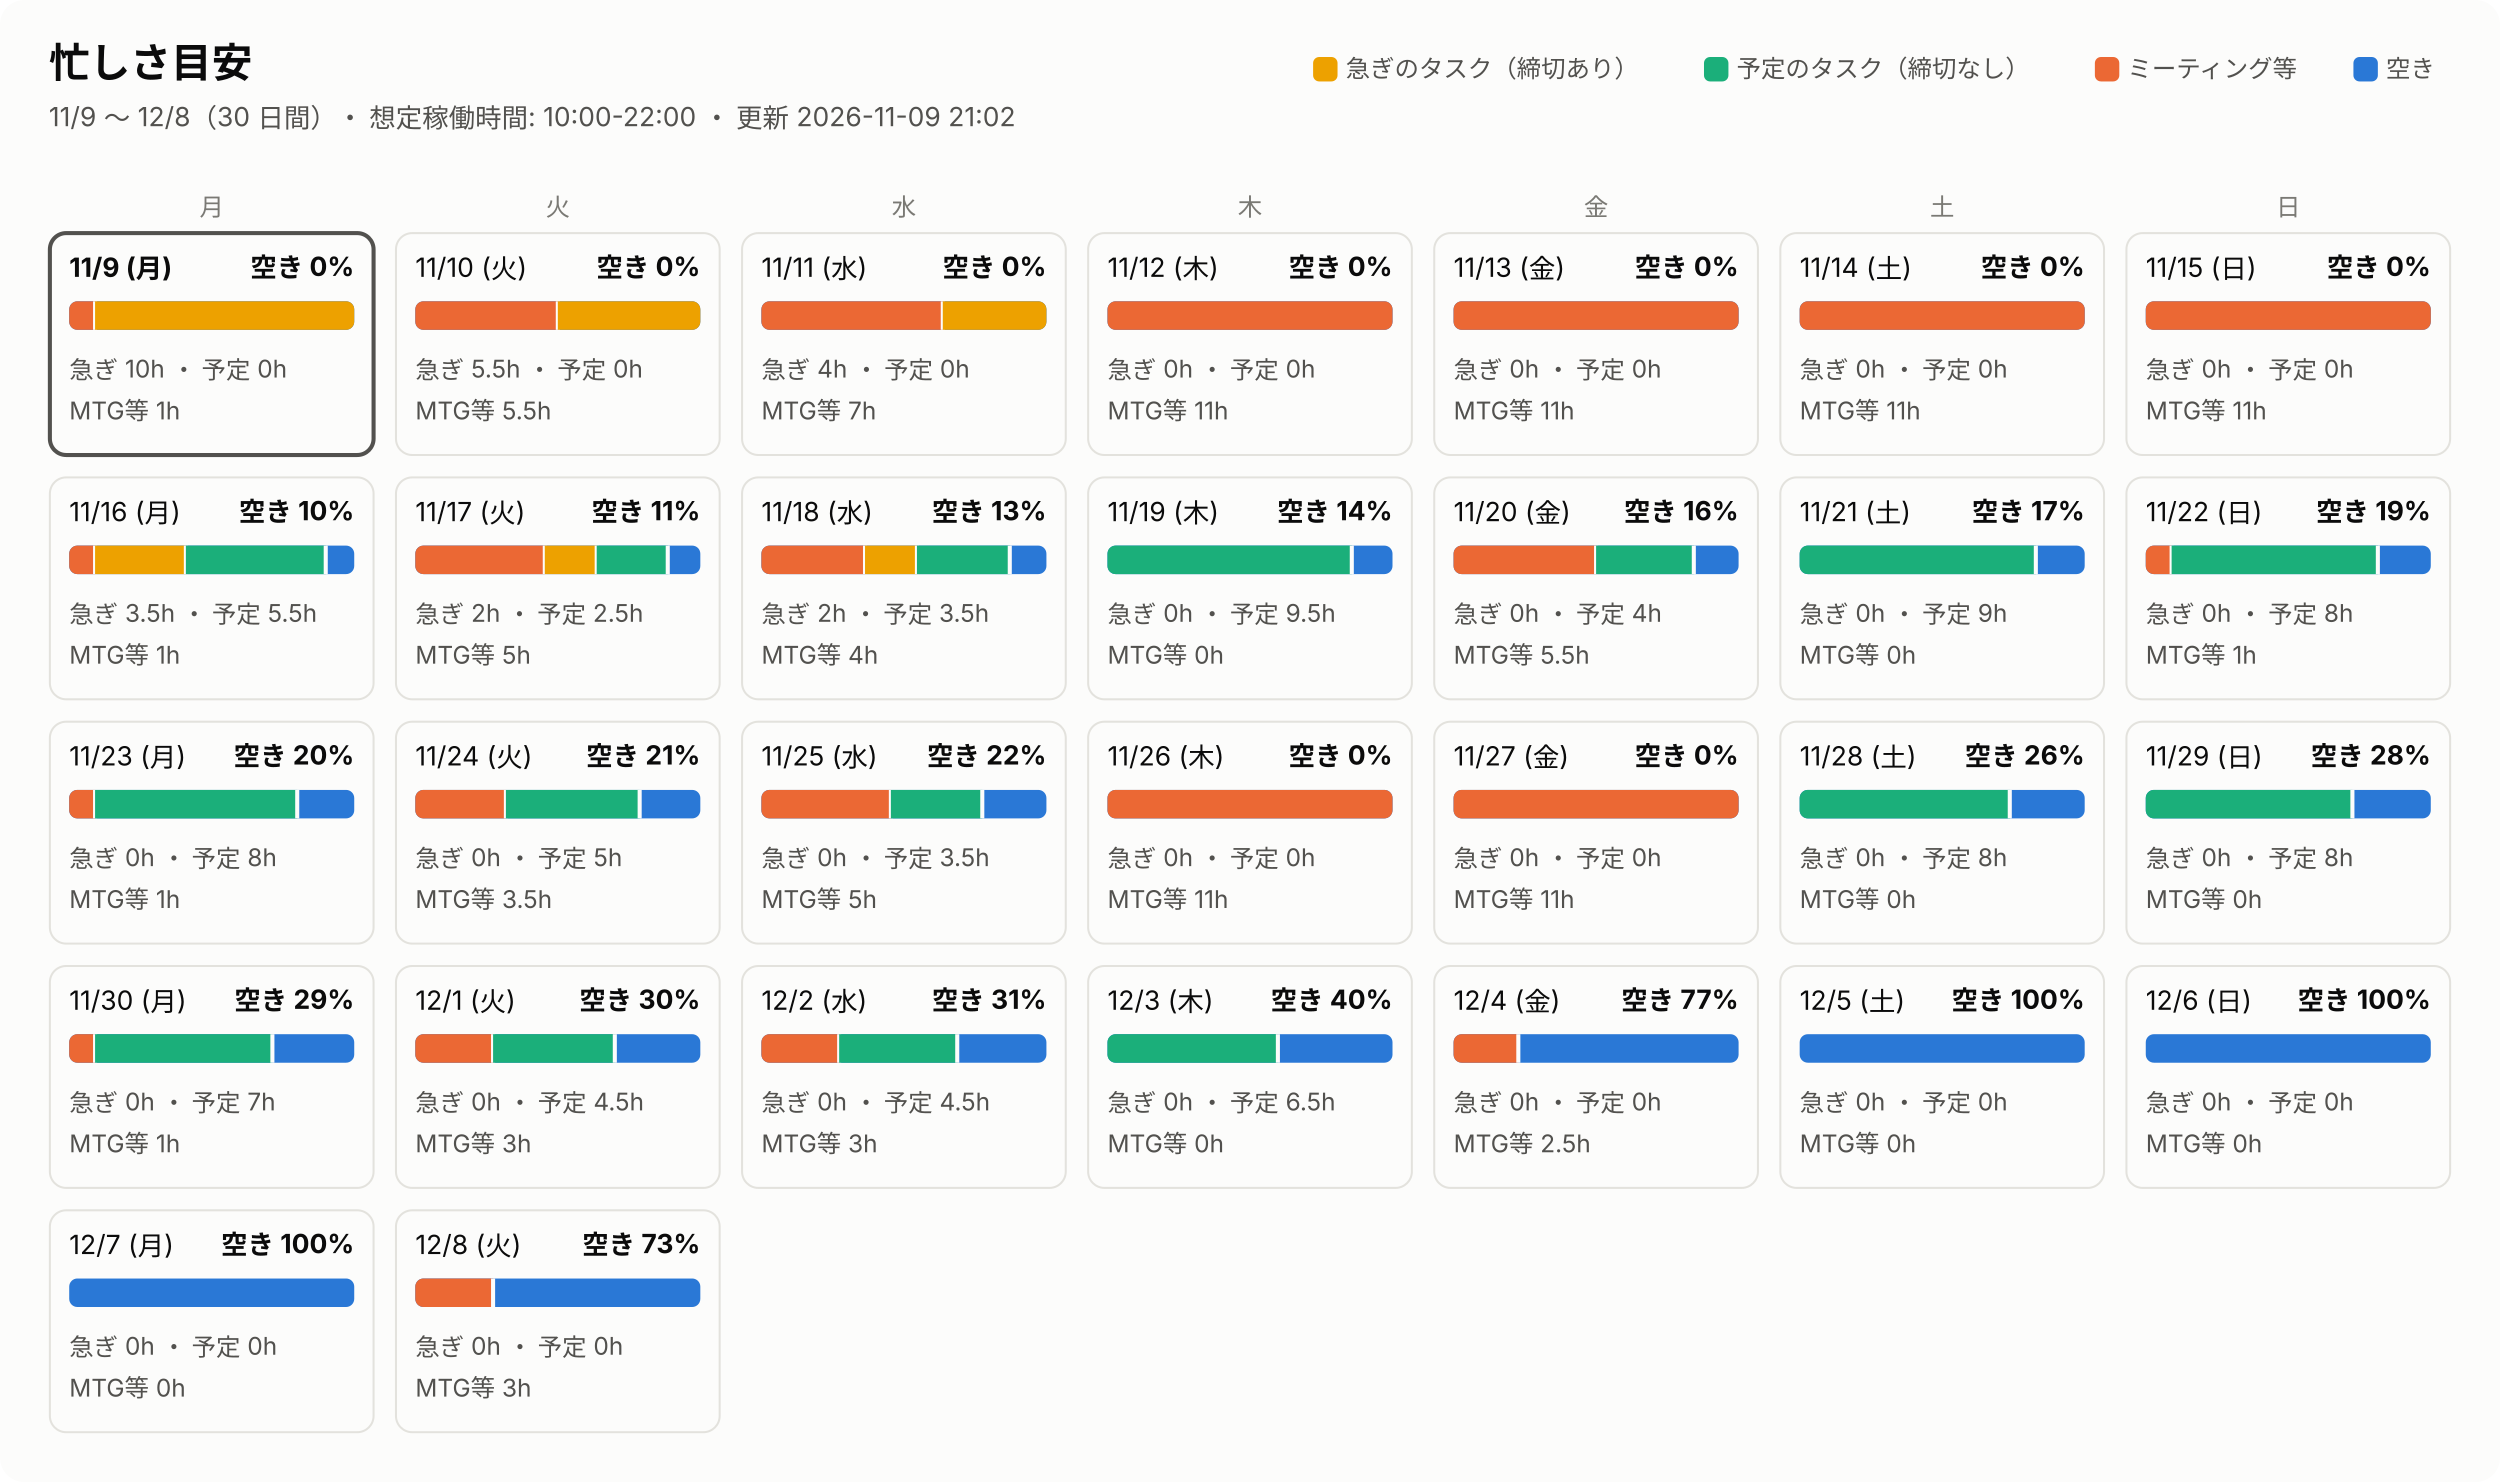
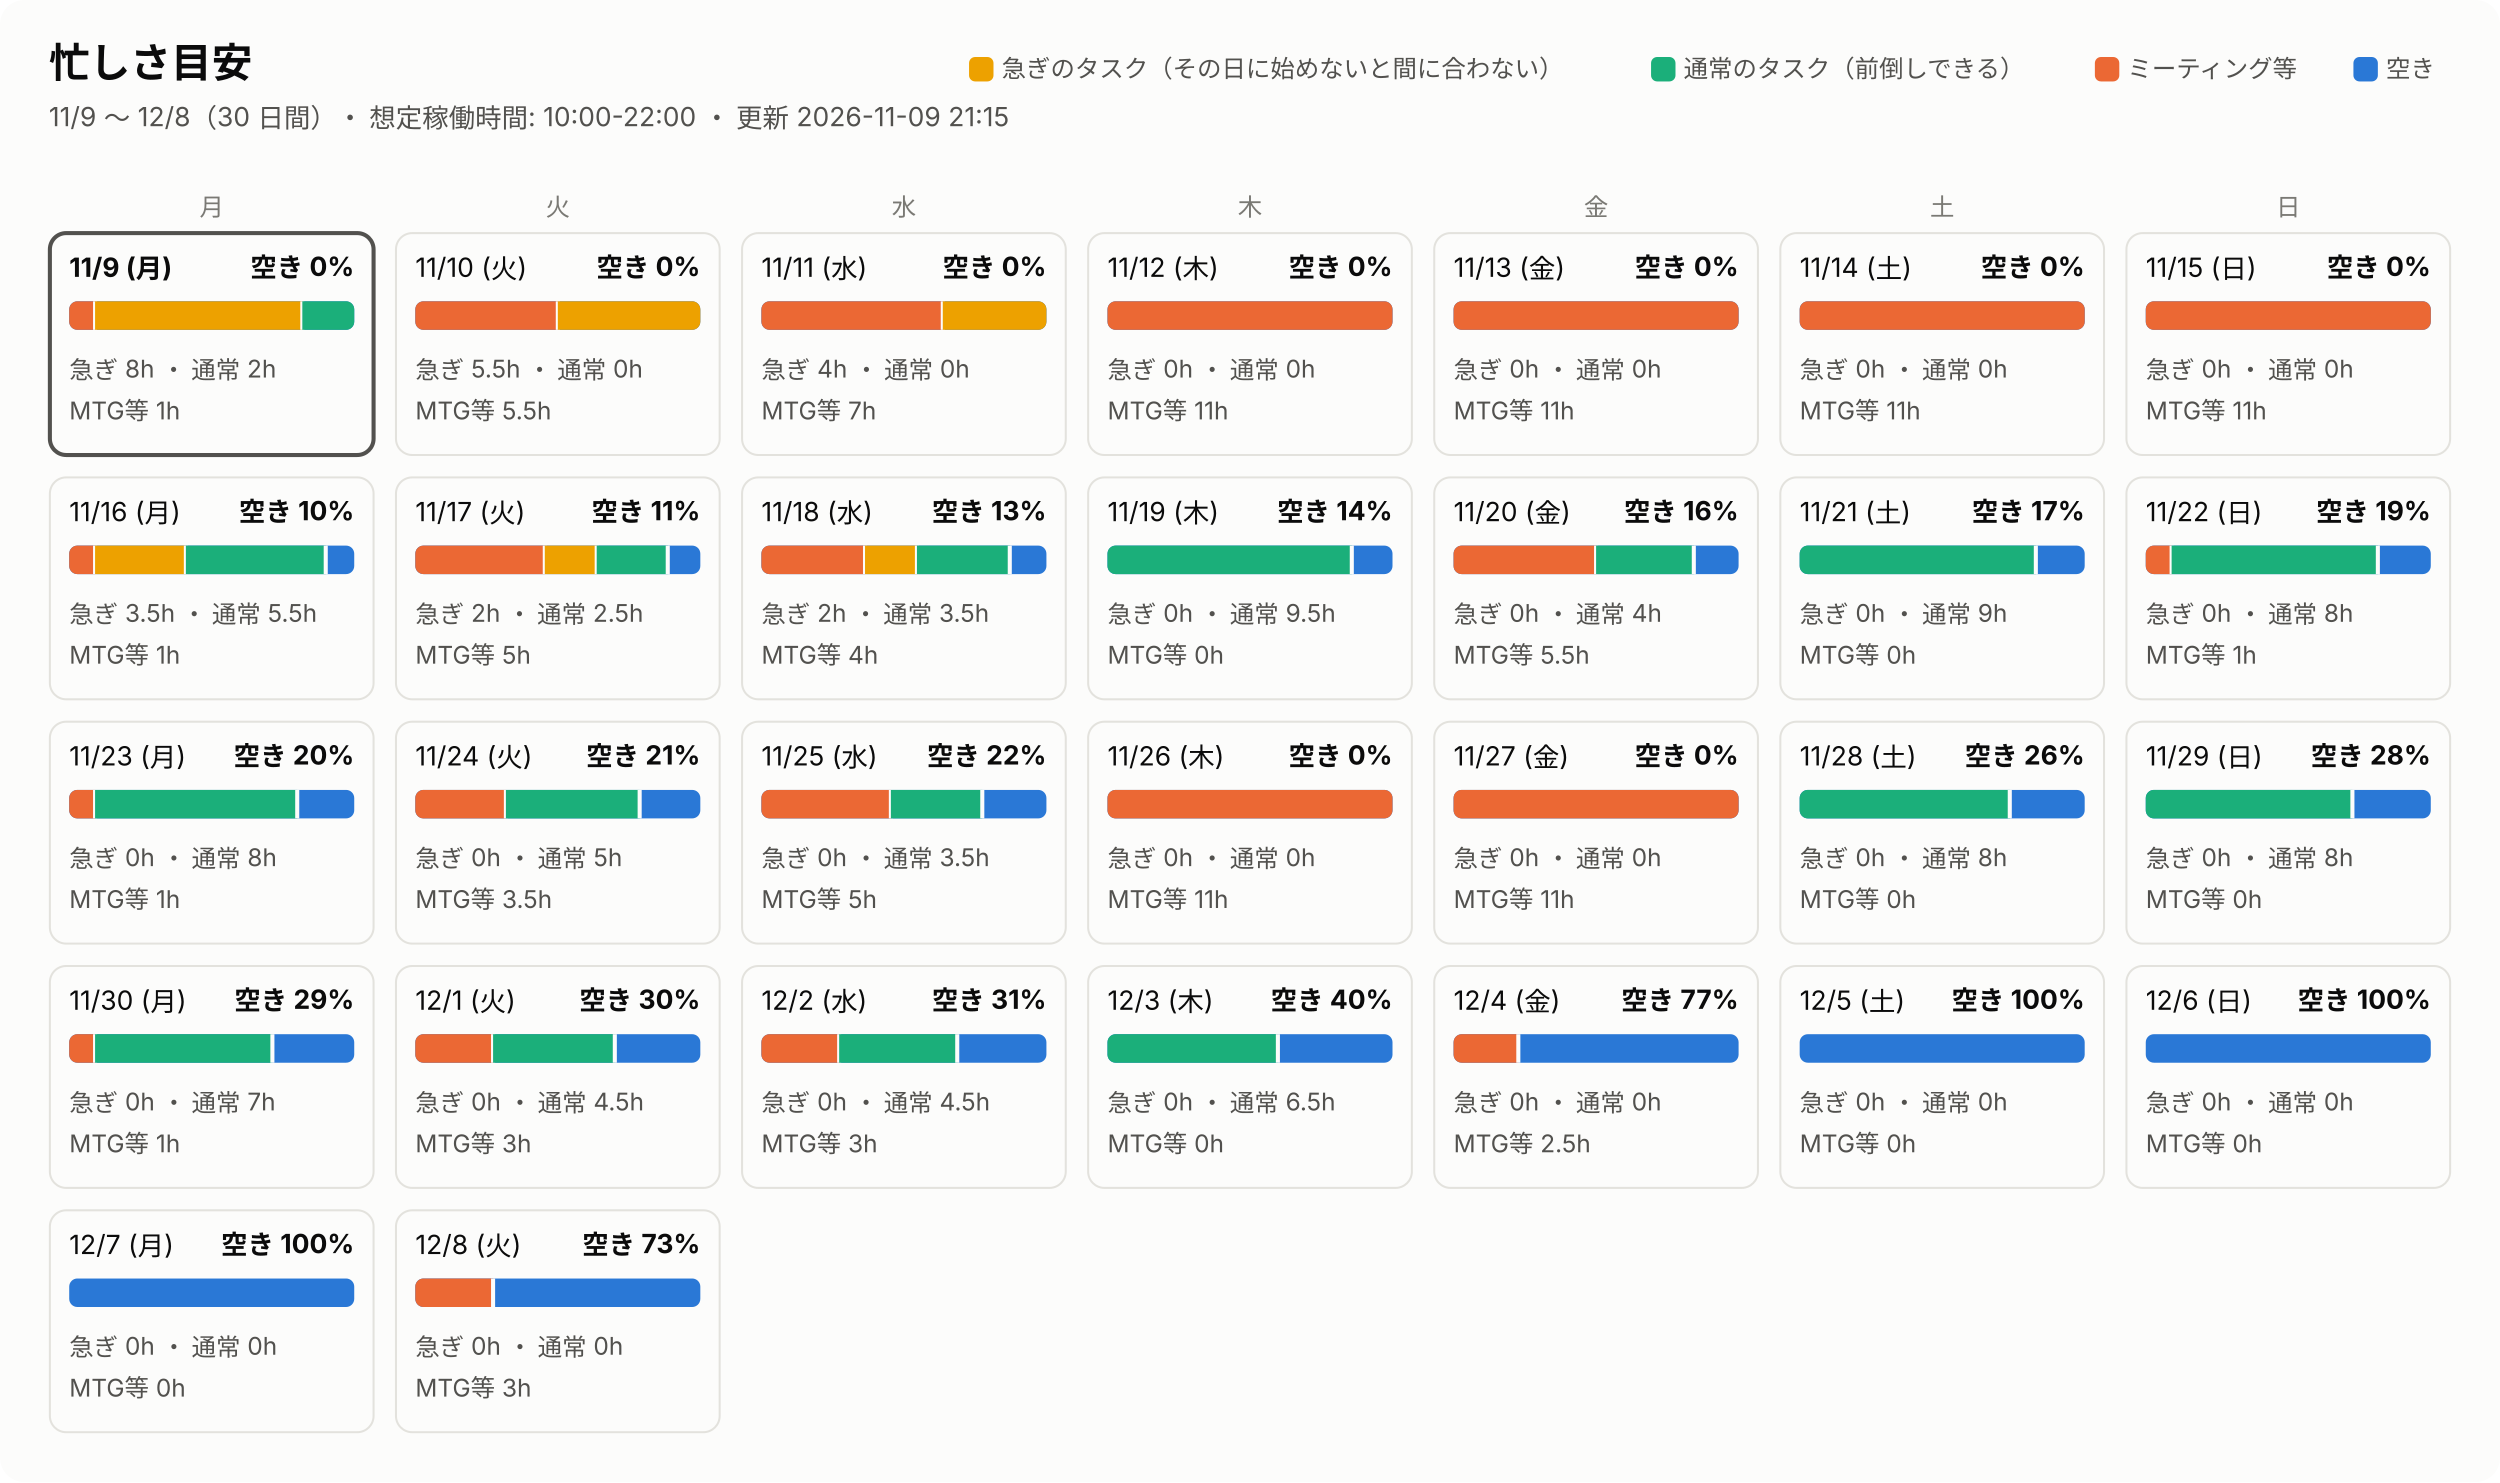
<svg xmlns="http://www.w3.org/2000/svg" viewBox="0 0 1228 728" width="1228" height="728" role="img" aria-label="忙しさ目安" class="viz">
  <style>
    .viz { color-scheme: light dark; }
    .surface { fill: #fcfcfb; }
    .text-1 { fill: #0b0b0b; }
    .text-2 { fill: #52514e; }
    .text-3 { fill: #7a7974; }
    .tasks { fill: #eda100; }
    .flex { fill: #1baf7a; }
    .meetings { fill: #eb6834; }
    .free { fill: #2a78d6; }
    .cell { fill: none; stroke: #e3e2dd; }
    .cell-today { fill: none; stroke: #52514e; }
    .gap { stroke: #fcfcfb; }
    .capmark { stroke: #0b0b0b; }
    .overflow { fill: #d03b3b; }
    text { font-family: -apple-system, BlinkMacSystemFont, "Segoe UI", "Hiragino Sans",
           "Noto Sans JP", "Yu Gothic UI", Meiryo, sans-serif; }
    @media (prefers-color-scheme: dark) {
      .surface { fill: #1a1a19; }
      .text-1 { fill: #f0efec; }
      .text-2 { fill: #c3c2b7; }
      .text-3 { fill: #8f8e87; }
      .tasks { fill: #c98500; }
      .flex { fill: #199e70; }
      .meetings { fill: #d95926; }
      .free { fill: #3987e5; }
      .cell { stroke: #333331; }
      .cell-today { stroke: #c3c2b7; }
      .gap { stroke: #1a1a19; }
      .capmark { stroke: #f0efec; }
      .overflow { fill: #e66767; }
    }
</style>
  <rect class="surface" x="0" y="0" width="1228" height="728" rx="12" />
  <text class="text-1" x="24" y="38" font-size="20" font-weight="700">忙しさ目安</text>
-   <text class="text-2" x="24" y="62" font-size="13">11/9 〜 12/8（30 日間）・ 想定稼働時間: 10:00-22:00 ・ 更新 2026-11-09 21:02</text>
-   <rect class="tasks" x="645" y="28" width="12" height="12" rx="3" />
-   <text class="text-2" x="661" y="38" font-size="12">急ぎのタスク（締切あり）</text>
-   <rect class="flex" x="837" y="28" width="12" height="12" rx="3" />
-   <text class="text-2" x="853" y="38" font-size="12">予定のタスク（締切なし）</text>
+   <text class="text-2" x="24" y="62" font-size="13">11/9 〜 12/8（30 日間）・ 想定稼働時間: 10:00-22:00 ・ 更新 2026-11-09 21:15</text>
+   <rect class="tasks" x="476" y="28" width="12" height="12" rx="3" />
+   <text class="text-2" x="492" y="38" font-size="12">急ぎのタスク（その日に始めないと間に合わない）</text>
+   <rect class="flex" x="811" y="28" width="12" height="12" rx="3" />
+   <text class="text-2" x="827" y="38" font-size="12">通常のタスク（前倒しできる）</text>
  <rect class="meetings" x="1029" y="28" width="12" height="12" rx="3" />
  <text class="text-2" x="1045" y="38" font-size="12">ミーティング等</text>
  <rect class="free" x="1156" y="28" width="12" height="12" rx="3" />
  <text class="text-2" x="1172" y="38" font-size="12">空き</text>
  <text class="text-3" x="104.0" y="106" text-anchor="middle" font-size="12">月</text>
  <text class="text-3" x="274.0" y="106" text-anchor="middle" font-size="12">火</text>
  <text class="text-3" x="444.0" y="106" text-anchor="middle" font-size="12">水</text>
  <text class="text-3" x="614.0" y="106" text-anchor="middle" font-size="12">木</text>
  <text class="text-3" x="784.0" y="106" text-anchor="middle" font-size="12">金</text>
  <text class="text-3" x="954.0" y="106" text-anchor="middle" font-size="12">土</text>
  <text class="text-3" x="1124.0" y="106" text-anchor="middle" font-size="12">日</text>
  <g>
    <rect class="cell-today" stroke-width="2" x="24.5" y="114.5" width="159" height="109" rx="8" />
    <text class="text-1" x="34" y="136" font-size="13" font-weight="700">11/9 (月)</text>
    <text class="text-1" x="174" y="136" text-anchor="end" font-size="13" font-weight="700">空き 0%</text>
    <clipPath id="c0">
      <rect x="34.0" y="148" width="140" height="14" rx="4" />
    </clipPath>
    <g clip-path="url(#c0)">
      <rect class="free" x="34.0" y="148" width="140" height="14" />
      <rect class="meetings" x="34.0" y="148" width="12.7" height="14" />
      <line class="gap" stroke-width="2" x1="46.7" y1="148" x2="46.7" y2="162" />
-       <rect class="tasks" x="46.7" y="148" width="127.3" height="14" />
-     </g>
-     <text class="text-2" x="34" y="186" font-size="12">急ぎ 10h ・ 予定 0h</text>
+       <rect class="tasks" x="46.7" y="148" width="101.8" height="14" />
+       <line class="gap" stroke-width="2" x1="148.5" y1="148" x2="148.5" y2="162" />
+       <rect class="flex" x="148.5" y="148" width="25.5" height="14" />
+     </g>
+     <text class="text-2" x="34" y="186" font-size="12">急ぎ 8h ・ 通常 2h</text>
    <text class="text-2" x="34" y="206" font-size="12">MTG等 1h</text>
  </g>
  <g>
    <rect class="cell" stroke-width="1" x="194.5" y="114.5" width="159" height="109" rx="8" />
    <text class="text-1" x="204" y="136" font-size="13">11/10 (火)</text>
    <text class="text-1" x="344" y="136" text-anchor="end" font-size="13" font-weight="700">空き 0%</text>
    <clipPath id="c1">
      <rect x="204.0" y="148" width="140" height="14" rx="4" />
    </clipPath>
    <g clip-path="url(#c1)">
      <rect class="free" x="204.0" y="148" width="140" height="14" />
      <rect class="meetings" x="204.0" y="148" width="70.0" height="14" />
      <line class="gap" stroke-width="2" x1="274.0" y1="148" x2="274.0" y2="162" />
      <rect class="tasks" x="274.0" y="148" width="70.0" height="14" />
    </g>
-     <text class="text-2" x="204" y="186" font-size="12">急ぎ 5.5h ・ 予定 0h</text>
+     <text class="text-2" x="204" y="186" font-size="12">急ぎ 5.5h ・ 通常 0h</text>
    <text class="text-2" x="204" y="206" font-size="12">MTG等 5.5h</text>
  </g>
  <g>
    <rect class="cell" stroke-width="1" x="364.5" y="114.5" width="159" height="109" rx="8" />
    <text class="text-1" x="374" y="136" font-size="13">11/11 (水)</text>
    <text class="text-1" x="514" y="136" text-anchor="end" font-size="13" font-weight="700">空き 0%</text>
    <clipPath id="c2">
      <rect x="374.0" y="148" width="140" height="14" rx="4" />
    </clipPath>
    <g clip-path="url(#c2)">
      <rect class="free" x="374.0" y="148" width="140" height="14" />
      <rect class="meetings" x="374.0" y="148" width="89.1" height="14" />
      <line class="gap" stroke-width="2" x1="463.1" y1="148" x2="463.1" y2="162" />
      <rect class="tasks" x="463.1" y="148" width="50.9" height="14" />
    </g>
-     <text class="text-2" x="374" y="186" font-size="12">急ぎ 4h ・ 予定 0h</text>
+     <text class="text-2" x="374" y="186" font-size="12">急ぎ 4h ・ 通常 0h</text>
    <text class="text-2" x="374" y="206" font-size="12">MTG等 7h</text>
  </g>
  <g>
    <rect class="cell" stroke-width="1" x="534.5" y="114.5" width="159" height="109" rx="8" />
    <text class="text-1" x="544" y="136" font-size="13">11/12 (木)</text>
    <text class="text-1" x="684" y="136" text-anchor="end" font-size="13" font-weight="700">空き 0%</text>
    <clipPath id="c3">
      <rect x="544.0" y="148" width="140" height="14" rx="4" />
    </clipPath>
    <g clip-path="url(#c3)">
      <rect class="free" x="544.0" y="148" width="140" height="14" />
      <rect class="meetings" x="544.0" y="148" width="140.0" height="14" />
    </g>
-     <text class="text-2" x="544" y="186" font-size="12">急ぎ 0h ・ 予定 0h</text>
+     <text class="text-2" x="544" y="186" font-size="12">急ぎ 0h ・ 通常 0h</text>
    <text class="text-2" x="544" y="206" font-size="12">MTG等 11h</text>
  </g>
  <g>
    <rect class="cell" stroke-width="1" x="704.5" y="114.5" width="159" height="109" rx="8" />
    <text class="text-1" x="714" y="136" font-size="13">11/13 (金)</text>
    <text class="text-1" x="854" y="136" text-anchor="end" font-size="13" font-weight="700">空き 0%</text>
    <clipPath id="c4">
      <rect x="714.0" y="148" width="140" height="14" rx="4" />
    </clipPath>
    <g clip-path="url(#c4)">
      <rect class="free" x="714.0" y="148" width="140" height="14" />
      <rect class="meetings" x="714.0" y="148" width="140.0" height="14" />
    </g>
-     <text class="text-2" x="714" y="186" font-size="12">急ぎ 0h ・ 予定 0h</text>
+     <text class="text-2" x="714" y="186" font-size="12">急ぎ 0h ・ 通常 0h</text>
    <text class="text-2" x="714" y="206" font-size="12">MTG等 11h</text>
  </g>
  <g>
    <rect class="cell" stroke-width="1" x="874.5" y="114.5" width="159" height="109" rx="8" />
    <text class="text-1" x="884" y="136" font-size="13">11/14 (土)</text>
    <text class="text-1" x="1024" y="136" text-anchor="end" font-size="13" font-weight="700">空き 0%</text>
    <clipPath id="c5">
      <rect x="884.0" y="148" width="140" height="14" rx="4" />
    </clipPath>
    <g clip-path="url(#c5)">
      <rect class="free" x="884.0" y="148" width="140" height="14" />
      <rect class="meetings" x="884.0" y="148" width="140.0" height="14" />
    </g>
-     <text class="text-2" x="884" y="186" font-size="12">急ぎ 0h ・ 予定 0h</text>
+     <text class="text-2" x="884" y="186" font-size="12">急ぎ 0h ・ 通常 0h</text>
    <text class="text-2" x="884" y="206" font-size="12">MTG等 11h</text>
  </g>
  <g>
    <rect class="cell" stroke-width="1" x="1044.5" y="114.5" width="159" height="109" rx="8" />
    <text class="text-1" x="1054" y="136" font-size="13">11/15 (日)</text>
    <text class="text-1" x="1194" y="136" text-anchor="end" font-size="13" font-weight="700">空き 0%</text>
    <clipPath id="c6">
      <rect x="1054.0" y="148" width="140" height="14" rx="4" />
    </clipPath>
    <g clip-path="url(#c6)">
      <rect class="free" x="1054.0" y="148" width="140" height="14" />
      <rect class="meetings" x="1054.0" y="148" width="140.0" height="14" />
    </g>
-     <text class="text-2" x="1054" y="186" font-size="12">急ぎ 0h ・ 予定 0h</text>
+     <text class="text-2" x="1054" y="186" font-size="12">急ぎ 0h ・ 通常 0h</text>
    <text class="text-2" x="1054" y="206" font-size="12">MTG等 11h</text>
  </g>
  <g>
    <rect class="cell" stroke-width="1" x="24.5" y="234.5" width="159" height="109" rx="8" />
    <text class="text-1" x="34" y="256" font-size="13">11/16 (月)</text>
    <text class="text-1" x="174" y="256" text-anchor="end" font-size="13" font-weight="700">空き 10%</text>
    <clipPath id="c7">
      <rect x="34.0" y="268" width="140" height="14" rx="4" />
    </clipPath>
    <g clip-path="url(#c7)">
      <rect class="free" x="34.0" y="268" width="140" height="14" />
      <rect class="meetings" x="34.0" y="268" width="12.7" height="14" />
      <line class="gap" stroke-width="2" x1="46.7" y1="268" x2="46.7" y2="282" />
      <rect class="tasks" x="46.7" y="268" width="44.5" height="14" />
      <line class="gap" stroke-width="2" x1="91.3" y1="268" x2="91.3" y2="282" />
      <rect class="flex" x="91.3" y="268" width="68.7" height="14" />
      <line class="gap" stroke-width="2" x1="160.0" y1="268" x2="160.0" y2="282" />
    </g>
-     <text class="text-2" x="34" y="306" font-size="12">急ぎ 3.5h ・ 予定 5.5h</text>
+     <text class="text-2" x="34" y="306" font-size="12">急ぎ 3.5h ・ 通常 5.5h</text>
    <text class="text-2" x="34" y="326" font-size="12">MTG等 1h</text>
  </g>
  <g>
    <rect class="cell" stroke-width="1" x="194.5" y="234.5" width="159" height="109" rx="8" />
    <text class="text-1" x="204" y="256" font-size="13">11/17 (火)</text>
    <text class="text-1" x="344" y="256" text-anchor="end" font-size="13" font-weight="700">空き 11%</text>
    <clipPath id="c8">
      <rect x="204.0" y="268" width="140" height="14" rx="4" />
    </clipPath>
    <g clip-path="url(#c8)">
      <rect class="free" x="204.0" y="268" width="140" height="14" />
      <rect class="meetings" x="204.0" y="268" width="63.6" height="14" />
      <line class="gap" stroke-width="2" x1="267.6" y1="268" x2="267.6" y2="282" />
      <rect class="tasks" x="267.6" y="268" width="25.5" height="14" />
      <line class="gap" stroke-width="2" x1="293.1" y1="268" x2="293.1" y2="282" />
      <rect class="flex" x="293.1" y="268" width="34.9" height="14" />
      <line class="gap" stroke-width="2" x1="328.0" y1="268" x2="328.0" y2="282" />
    </g>
-     <text class="text-2" x="204" y="306" font-size="12">急ぎ 2h ・ 予定 2.5h</text>
+     <text class="text-2" x="204" y="306" font-size="12">急ぎ 2h ・ 通常 2.5h</text>
    <text class="text-2" x="204" y="326" font-size="12">MTG等 5h</text>
  </g>
  <g>
    <rect class="cell" stroke-width="1" x="364.5" y="234.5" width="159" height="109" rx="8" />
    <text class="text-1" x="374" y="256" font-size="13">11/18 (水)</text>
    <text class="text-1" x="514" y="256" text-anchor="end" font-size="13" font-weight="700">空き 13%</text>
    <clipPath id="c9">
      <rect x="374.0" y="268" width="140" height="14" rx="4" />
    </clipPath>
    <g clip-path="url(#c9)">
      <rect class="free" x="374.0" y="268" width="140" height="14" />
      <rect class="meetings" x="374.0" y="268" width="50.9" height="14" />
      <line class="gap" stroke-width="2" x1="424.9" y1="268" x2="424.9" y2="282" />
      <rect class="tasks" x="424.9" y="268" width="25.5" height="14" />
      <line class="gap" stroke-width="2" x1="450.4" y1="268" x2="450.4" y2="282" />
      <rect class="flex" x="450.4" y="268" width="45.6" height="14" />
      <line class="gap" stroke-width="2" x1="496.0" y1="268" x2="496.0" y2="282" />
    </g>
-     <text class="text-2" x="374" y="306" font-size="12">急ぎ 2h ・ 予定 3.5h</text>
+     <text class="text-2" x="374" y="306" font-size="12">急ぎ 2h ・ 通常 3.5h</text>
    <text class="text-2" x="374" y="326" font-size="12">MTG等 4h</text>
  </g>
  <g>
    <rect class="cell" stroke-width="1" x="534.5" y="234.5" width="159" height="109" rx="8" />
    <text class="text-1" x="544" y="256" font-size="13">11/19 (木)</text>
    <text class="text-1" x="684" y="256" text-anchor="end" font-size="13" font-weight="700">空き 14%</text>
    <clipPath id="c10">
      <rect x="544.0" y="268" width="140" height="14" rx="4" />
    </clipPath>
    <g clip-path="url(#c10)">
      <rect class="free" x="544.0" y="268" width="140" height="14" />
      <rect class="flex" x="544.0" y="268" width="120.0" height="14" />
      <line class="gap" stroke-width="2" x1="664.0" y1="268" x2="664.0" y2="282" />
    </g>
-     <text class="text-2" x="544" y="306" font-size="12">急ぎ 0h ・ 予定 9.5h</text>
+     <text class="text-2" x="544" y="306" font-size="12">急ぎ 0h ・ 通常 9.5h</text>
    <text class="text-2" x="544" y="326" font-size="12">MTG等 0h</text>
  </g>
  <g>
    <rect class="cell" stroke-width="1" x="704.5" y="234.5" width="159" height="109" rx="8" />
    <text class="text-1" x="714" y="256" font-size="13">11/20 (金)</text>
    <text class="text-1" x="854" y="256" text-anchor="end" font-size="13" font-weight="700">空き 16%</text>
    <clipPath id="c11">
      <rect x="714.0" y="268" width="140" height="14" rx="4" />
    </clipPath>
    <g clip-path="url(#c11)">
      <rect class="free" x="714.0" y="268" width="140" height="14" />
      <rect class="meetings" x="714.0" y="268" width="70.0" height="14" />
      <line class="gap" stroke-width="2" x1="784.0" y1="268" x2="784.0" y2="282" />
      <rect class="flex" x="784.0" y="268" width="48.0" height="14" />
      <line class="gap" stroke-width="2" x1="832.0" y1="268" x2="832.0" y2="282" />
    </g>
-     <text class="text-2" x="714" y="306" font-size="12">急ぎ 0h ・ 予定 4h</text>
+     <text class="text-2" x="714" y="306" font-size="12">急ぎ 0h ・ 通常 4h</text>
    <text class="text-2" x="714" y="326" font-size="12">MTG等 5.5h</text>
  </g>
  <g>
    <rect class="cell" stroke-width="1" x="874.5" y="234.5" width="159" height="109" rx="8" />
    <text class="text-1" x="884" y="256" font-size="13">11/21 (土)</text>
    <text class="text-1" x="1024" y="256" text-anchor="end" font-size="13" font-weight="700">空き 17%</text>
    <clipPath id="c12">
      <rect x="884.0" y="268" width="140" height="14" rx="4" />
    </clipPath>
    <g clip-path="url(#c12)">
      <rect class="free" x="884.0" y="268" width="140" height="14" />
      <rect class="flex" x="884.0" y="268" width="116.0" height="14" />
      <line class="gap" stroke-width="2" x1="1000.0" y1="268" x2="1000.0" y2="282" />
    </g>
-     <text class="text-2" x="884" y="306" font-size="12">急ぎ 0h ・ 予定 9h</text>
+     <text class="text-2" x="884" y="306" font-size="12">急ぎ 0h ・ 通常 9h</text>
    <text class="text-2" x="884" y="326" font-size="12">MTG等 0h</text>
  </g>
  <g>
    <rect class="cell" stroke-width="1" x="1044.5" y="234.5" width="159" height="109" rx="8" />
    <text class="text-1" x="1054" y="256" font-size="13">11/22 (日)</text>
    <text class="text-1" x="1194" y="256" text-anchor="end" font-size="13" font-weight="700">空き 19%</text>
    <clipPath id="c13">
      <rect x="1054.0" y="268" width="140" height="14" rx="4" />
    </clipPath>
    <g clip-path="url(#c13)">
      <rect class="free" x="1054.0" y="268" width="140" height="14" />
      <rect class="meetings" x="1054.0" y="268" width="12.7" height="14" />
      <line class="gap" stroke-width="2" x1="1066.7" y1="268" x2="1066.7" y2="282" />
      <rect class="flex" x="1066.7" y="268" width="101.3" height="14" />
      <line class="gap" stroke-width="2" x1="1168.0" y1="268" x2="1168.0" y2="282" />
    </g>
-     <text class="text-2" x="1054" y="306" font-size="12">急ぎ 0h ・ 予定 8h</text>
+     <text class="text-2" x="1054" y="306" font-size="12">急ぎ 0h ・ 通常 8h</text>
    <text class="text-2" x="1054" y="326" font-size="12">MTG等 1h</text>
  </g>
  <g>
    <rect class="cell" stroke-width="1" x="24.5" y="354.5" width="159" height="109" rx="8" />
    <text class="text-1" x="34" y="376" font-size="13">11/23 (月)</text>
    <text class="text-1" x="174" y="376" text-anchor="end" font-size="13" font-weight="700">空き 20%</text>
    <clipPath id="c14">
      <rect x="34.0" y="388" width="140" height="14" rx="4" />
    </clipPath>
    <g clip-path="url(#c14)">
      <rect class="free" x="34.0" y="388" width="140" height="14" />
      <rect class="meetings" x="34.0" y="388" width="12.7" height="14" />
      <line class="gap" stroke-width="2" x1="46.7" y1="388" x2="46.7" y2="402" />
      <rect class="flex" x="46.7" y="388" width="99.3" height="14" />
      <line class="gap" stroke-width="2" x1="146.0" y1="388" x2="146.0" y2="402" />
    </g>
-     <text class="text-2" x="34" y="426" font-size="12">急ぎ 0h ・ 予定 8h</text>
+     <text class="text-2" x="34" y="426" font-size="12">急ぎ 0h ・ 通常 8h</text>
    <text class="text-2" x="34" y="446" font-size="12">MTG等 1h</text>
  </g>
  <g>
    <rect class="cell" stroke-width="1" x="194.5" y="354.5" width="159" height="109" rx="8" />
    <text class="text-1" x="204" y="376" font-size="13">11/24 (火)</text>
    <text class="text-1" x="344" y="376" text-anchor="end" font-size="13" font-weight="700">空き 21%</text>
    <clipPath id="c15">
      <rect x="204.0" y="388" width="140" height="14" rx="4" />
    </clipPath>
    <g clip-path="url(#c15)">
      <rect class="free" x="204.0" y="388" width="140" height="14" />
      <rect class="meetings" x="204.0" y="388" width="44.5" height="14" />
      <line class="gap" stroke-width="2" x1="248.5" y1="388" x2="248.5" y2="402" />
      <rect class="flex" x="248.5" y="388" width="65.7" height="14" />
      <line class="gap" stroke-width="2" x1="314.2" y1="388" x2="314.2" y2="402" />
    </g>
-     <text class="text-2" x="204" y="426" font-size="12">急ぎ 0h ・ 予定 5h</text>
+     <text class="text-2" x="204" y="426" font-size="12">急ぎ 0h ・ 通常 5h</text>
    <text class="text-2" x="204" y="446" font-size="12">MTG等 3.5h</text>
  </g>
  <g>
    <rect class="cell" stroke-width="1" x="364.5" y="354.5" width="159" height="109" rx="8" />
    <text class="text-1" x="374" y="376" font-size="13">11/25 (水)</text>
    <text class="text-1" x="514" y="376" text-anchor="end" font-size="13" font-weight="700">空き 22%</text>
    <clipPath id="c16">
      <rect x="374.0" y="388" width="140" height="14" rx="4" />
    </clipPath>
    <g clip-path="url(#c16)">
      <rect class="free" x="374.0" y="388" width="140" height="14" />
      <rect class="meetings" x="374.0" y="388" width="63.6" height="14" />
      <line class="gap" stroke-width="2" x1="437.6" y1="388" x2="437.6" y2="402" />
      <rect class="flex" x="437.6" y="388" width="44.9" height="14" />
      <line class="gap" stroke-width="2" x1="482.5" y1="388" x2="482.5" y2="402" />
    </g>
-     <text class="text-2" x="374" y="426" font-size="12">急ぎ 0h ・ 予定 3.5h</text>
+     <text class="text-2" x="374" y="426" font-size="12">急ぎ 0h ・ 通常 3.5h</text>
    <text class="text-2" x="374" y="446" font-size="12">MTG等 5h</text>
  </g>
  <g>
    <rect class="cell" stroke-width="1" x="534.5" y="354.5" width="159" height="109" rx="8" />
    <text class="text-1" x="544" y="376" font-size="13">11/26 (木)</text>
    <text class="text-1" x="684" y="376" text-anchor="end" font-size="13" font-weight="700">空き 0%</text>
    <clipPath id="c17">
      <rect x="544.0" y="388" width="140" height="14" rx="4" />
    </clipPath>
    <g clip-path="url(#c17)">
      <rect class="free" x="544.0" y="388" width="140" height="14" />
      <rect class="meetings" x="544.0" y="388" width="140.0" height="14" />
    </g>
-     <text class="text-2" x="544" y="426" font-size="12">急ぎ 0h ・ 予定 0h</text>
+     <text class="text-2" x="544" y="426" font-size="12">急ぎ 0h ・ 通常 0h</text>
    <text class="text-2" x="544" y="446" font-size="12">MTG等 11h</text>
  </g>
  <g>
    <rect class="cell" stroke-width="1" x="704.5" y="354.5" width="159" height="109" rx="8" />
    <text class="text-1" x="714" y="376" font-size="13">11/27 (金)</text>
    <text class="text-1" x="854" y="376" text-anchor="end" font-size="13" font-weight="700">空き 0%</text>
    <clipPath id="c18">
      <rect x="714.0" y="388" width="140" height="14" rx="4" />
    </clipPath>
    <g clip-path="url(#c18)">
      <rect class="free" x="714.0" y="388" width="140" height="14" />
      <rect class="meetings" x="714.0" y="388" width="140.0" height="14" />
    </g>
-     <text class="text-2" x="714" y="426" font-size="12">急ぎ 0h ・ 予定 0h</text>
+     <text class="text-2" x="714" y="426" font-size="12">急ぎ 0h ・ 通常 0h</text>
    <text class="text-2" x="714" y="446" font-size="12">MTG等 11h</text>
  </g>
  <g>
    <rect class="cell" stroke-width="1" x="874.5" y="354.5" width="159" height="109" rx="8" />
    <text class="text-1" x="884" y="376" font-size="13">11/28 (土)</text>
    <text class="text-1" x="1024" y="376" text-anchor="end" font-size="13" font-weight="700">空き 26%</text>
    <clipPath id="c19">
      <rect x="884.0" y="388" width="140" height="14" rx="4" />
    </clipPath>
    <g clip-path="url(#c19)">
      <rect class="free" x="884.0" y="388" width="140" height="14" />
      <rect class="flex" x="884.0" y="388" width="103.3" height="14" />
      <line class="gap" stroke-width="2" x1="987.2" y1="388" x2="987.2" y2="402" />
    </g>
-     <text class="text-2" x="884" y="426" font-size="12">急ぎ 0h ・ 予定 8h</text>
+     <text class="text-2" x="884" y="426" font-size="12">急ぎ 0h ・ 通常 8h</text>
    <text class="text-2" x="884" y="446" font-size="12">MTG等 0h</text>
  </g>
  <g>
    <rect class="cell" stroke-width="1" x="1044.5" y="354.5" width="159" height="109" rx="8" />
    <text class="text-1" x="1054" y="376" font-size="13">11/29 (日)</text>
    <text class="text-1" x="1194" y="376" text-anchor="end" font-size="13" font-weight="700">空き 28%</text>
    <clipPath id="c20">
      <rect x="1054.0" y="388" width="140" height="14" rx="4" />
    </clipPath>
    <g clip-path="url(#c20)">
      <rect class="free" x="1054.0" y="388" width="140" height="14" />
      <rect class="flex" x="1054.0" y="388" width="101.5" height="14" />
      <line class="gap" stroke-width="2" x1="1155.5" y1="388" x2="1155.5" y2="402" />
    </g>
-     <text class="text-2" x="1054" y="426" font-size="12">急ぎ 0h ・ 予定 8h</text>
+     <text class="text-2" x="1054" y="426" font-size="12">急ぎ 0h ・ 通常 8h</text>
    <text class="text-2" x="1054" y="446" font-size="12">MTG等 0h</text>
  </g>
  <g>
    <rect class="cell" stroke-width="1" x="24.5" y="474.5" width="159" height="109" rx="8" />
    <text class="text-1" x="34" y="496" font-size="13">11/30 (月)</text>
    <text class="text-1" x="174" y="496" text-anchor="end" font-size="13" font-weight="700">空き 29%</text>
    <clipPath id="c21">
      <rect x="34.0" y="508" width="140" height="14" rx="4" />
    </clipPath>
    <g clip-path="url(#c21)">
      <rect class="free" x="34.0" y="508" width="140" height="14" />
      <rect class="meetings" x="34.0" y="508" width="12.7" height="14" />
      <line class="gap" stroke-width="2" x1="46.7" y1="508" x2="46.7" y2="522" />
      <rect class="flex" x="46.7" y="508" width="87.0" height="14" />
      <line class="gap" stroke-width="2" x1="133.8" y1="508" x2="133.8" y2="522" />
    </g>
-     <text class="text-2" x="34" y="546" font-size="12">急ぎ 0h ・ 予定 7h</text>
+     <text class="text-2" x="34" y="546" font-size="12">急ぎ 0h ・ 通常 7h</text>
    <text class="text-2" x="34" y="566" font-size="12">MTG等 1h</text>
  </g>
  <g>
    <rect class="cell" stroke-width="1" x="194.5" y="474.5" width="159" height="109" rx="8" />
    <text class="text-1" x="204" y="496" font-size="13">12/1 (火)</text>
    <text class="text-1" x="344" y="496" text-anchor="end" font-size="13" font-weight="700">空き 30%</text>
    <clipPath id="c22">
      <rect x="204.0" y="508" width="140" height="14" rx="4" />
    </clipPath>
    <g clip-path="url(#c22)">
      <rect class="free" x="204.0" y="508" width="140" height="14" />
      <rect class="meetings" x="204.0" y="508" width="38.2" height="14" />
      <line class="gap" stroke-width="2" x1="242.2" y1="508" x2="242.2" y2="522" />
      <rect class="flex" x="242.2" y="508" width="59.8" height="14" />
      <line class="gap" stroke-width="2" x1="302.0" y1="508" x2="302.0" y2="522" />
    </g>
-     <text class="text-2" x="204" y="546" font-size="12">急ぎ 0h ・ 予定 4.5h</text>
+     <text class="text-2" x="204" y="546" font-size="12">急ぎ 0h ・ 通常 4.5h</text>
    <text class="text-2" x="204" y="566" font-size="12">MTG等 3h</text>
  </g>
  <g>
    <rect class="cell" stroke-width="1" x="364.5" y="474.5" width="159" height="109" rx="8" />
    <text class="text-1" x="374" y="496" font-size="13">12/2 (水)</text>
    <text class="text-1" x="514" y="496" text-anchor="end" font-size="13" font-weight="700">空き 31%</text>
    <clipPath id="c23">
      <rect x="374.0" y="508" width="140" height="14" rx="4" />
    </clipPath>
    <g clip-path="url(#c23)">
      <rect class="free" x="374.0" y="508" width="140" height="14" />
      <rect class="meetings" x="374.0" y="508" width="38.2" height="14" />
      <line class="gap" stroke-width="2" x1="412.2" y1="508" x2="412.2" y2="522" />
      <rect class="flex" x="412.2" y="508" width="58.1" height="14" />
      <line class="gap" stroke-width="2" x1="470.2" y1="508" x2="470.2" y2="522" />
    </g>
-     <text class="text-2" x="374" y="546" font-size="12">急ぎ 0h ・ 予定 4.5h</text>
+     <text class="text-2" x="374" y="546" font-size="12">急ぎ 0h ・ 通常 4.5h</text>
    <text class="text-2" x="374" y="566" font-size="12">MTG等 3h</text>
  </g>
  <g>
    <rect class="cell" stroke-width="1" x="534.5" y="474.5" width="159" height="109" rx="8" />
    <text class="text-1" x="544" y="496" font-size="13">12/3 (木)</text>
    <text class="text-1" x="684" y="496" text-anchor="end" font-size="13" font-weight="700">空き 40%</text>
    <clipPath id="c24">
      <rect x="544.0" y="508" width="140" height="14" rx="4" />
    </clipPath>
    <g clip-path="url(#c24)">
      <rect class="free" x="544.0" y="508" width="140" height="14" />
      <rect class="flex" x="544.0" y="508" width="83.7" height="14" />
      <line class="gap" stroke-width="2" x1="627.7" y1="508" x2="627.7" y2="522" />
    </g>
-     <text class="text-2" x="544" y="546" font-size="12">急ぎ 0h ・ 予定 6.5h</text>
+     <text class="text-2" x="544" y="546" font-size="12">急ぎ 0h ・ 通常 6.5h</text>
    <text class="text-2" x="544" y="566" font-size="12">MTG等 0h</text>
  </g>
  <g>
    <rect class="cell" stroke-width="1" x="704.5" y="474.5" width="159" height="109" rx="8" />
    <text class="text-1" x="714" y="496" font-size="13">12/4 (金)</text>
    <text class="text-1" x="854" y="496" text-anchor="end" font-size="13" font-weight="700">空き 77%</text>
    <clipPath id="c25">
      <rect x="714.0" y="508" width="140" height="14" rx="4" />
    </clipPath>
    <g clip-path="url(#c25)">
      <rect class="free" x="714.0" y="508" width="140" height="14" />
      <rect class="meetings" x="714.0" y="508" width="31.8" height="14" />
      <line class="gap" stroke-width="2" x1="745.8" y1="508" x2="745.8" y2="522" />
    </g>
-     <text class="text-2" x="714" y="546" font-size="12">急ぎ 0h ・ 予定 0h</text>
+     <text class="text-2" x="714" y="546" font-size="12">急ぎ 0h ・ 通常 0h</text>
    <text class="text-2" x="714" y="566" font-size="12">MTG等 2.5h</text>
  </g>
  <g>
    <rect class="cell" stroke-width="1" x="874.5" y="474.5" width="159" height="109" rx="8" />
    <text class="text-1" x="884" y="496" font-size="13">12/5 (土)</text>
    <text class="text-1" x="1024" y="496" text-anchor="end" font-size="13" font-weight="700">空き 100%</text>
    <clipPath id="c26">
      <rect x="884.0" y="508" width="140" height="14" rx="4" />
    </clipPath>
    <g clip-path="url(#c26)">
      <rect class="free" x="884.0" y="508" width="140" height="14" />
    </g>
-     <text class="text-2" x="884" y="546" font-size="12">急ぎ 0h ・ 予定 0h</text>
+     <text class="text-2" x="884" y="546" font-size="12">急ぎ 0h ・ 通常 0h</text>
    <text class="text-2" x="884" y="566" font-size="12">MTG等 0h</text>
  </g>
  <g>
    <rect class="cell" stroke-width="1" x="1044.5" y="474.5" width="159" height="109" rx="8" />
    <text class="text-1" x="1054" y="496" font-size="13">12/6 (日)</text>
    <text class="text-1" x="1194" y="496" text-anchor="end" font-size="13" font-weight="700">空き 100%</text>
    <clipPath id="c27">
      <rect x="1054.0" y="508" width="140" height="14" rx="4" />
    </clipPath>
    <g clip-path="url(#c27)">
      <rect class="free" x="1054.0" y="508" width="140" height="14" />
    </g>
-     <text class="text-2" x="1054" y="546" font-size="12">急ぎ 0h ・ 予定 0h</text>
+     <text class="text-2" x="1054" y="546" font-size="12">急ぎ 0h ・ 通常 0h</text>
    <text class="text-2" x="1054" y="566" font-size="12">MTG等 0h</text>
  </g>
  <g>
    <rect class="cell" stroke-width="1" x="24.5" y="594.5" width="159" height="109" rx="8" />
    <text class="text-1" x="34" y="616" font-size="13">12/7 (月)</text>
    <text class="text-1" x="174" y="616" text-anchor="end" font-size="13" font-weight="700">空き 100%</text>
    <clipPath id="c28">
      <rect x="34.0" y="628" width="140" height="14" rx="4" />
    </clipPath>
    <g clip-path="url(#c28)">
      <rect class="free" x="34.0" y="628" width="140" height="14" />
    </g>
-     <text class="text-2" x="34" y="666" font-size="12">急ぎ 0h ・ 予定 0h</text>
+     <text class="text-2" x="34" y="666" font-size="12">急ぎ 0h ・ 通常 0h</text>
    <text class="text-2" x="34" y="686" font-size="12">MTG等 0h</text>
  </g>
  <g>
    <rect class="cell" stroke-width="1" x="194.5" y="594.5" width="159" height="109" rx="8" />
    <text class="text-1" x="204" y="616" font-size="13">12/8 (火)</text>
    <text class="text-1" x="344" y="616" text-anchor="end" font-size="13" font-weight="700">空き 73%</text>
    <clipPath id="c29">
      <rect x="204.0" y="628" width="140" height="14" rx="4" />
    </clipPath>
    <g clip-path="url(#c29)">
      <rect class="free" x="204.0" y="628" width="140" height="14" />
      <rect class="meetings" x="204.0" y="628" width="38.2" height="14" />
      <line class="gap" stroke-width="2" x1="242.2" y1="628" x2="242.2" y2="642" />
    </g>
-     <text class="text-2" x="204" y="666" font-size="12">急ぎ 0h ・ 予定 0h</text>
+     <text class="text-2" x="204" y="666" font-size="12">急ぎ 0h ・ 通常 0h</text>
    <text class="text-2" x="204" y="686" font-size="12">MTG等 3h</text>
  </g>
</svg>
